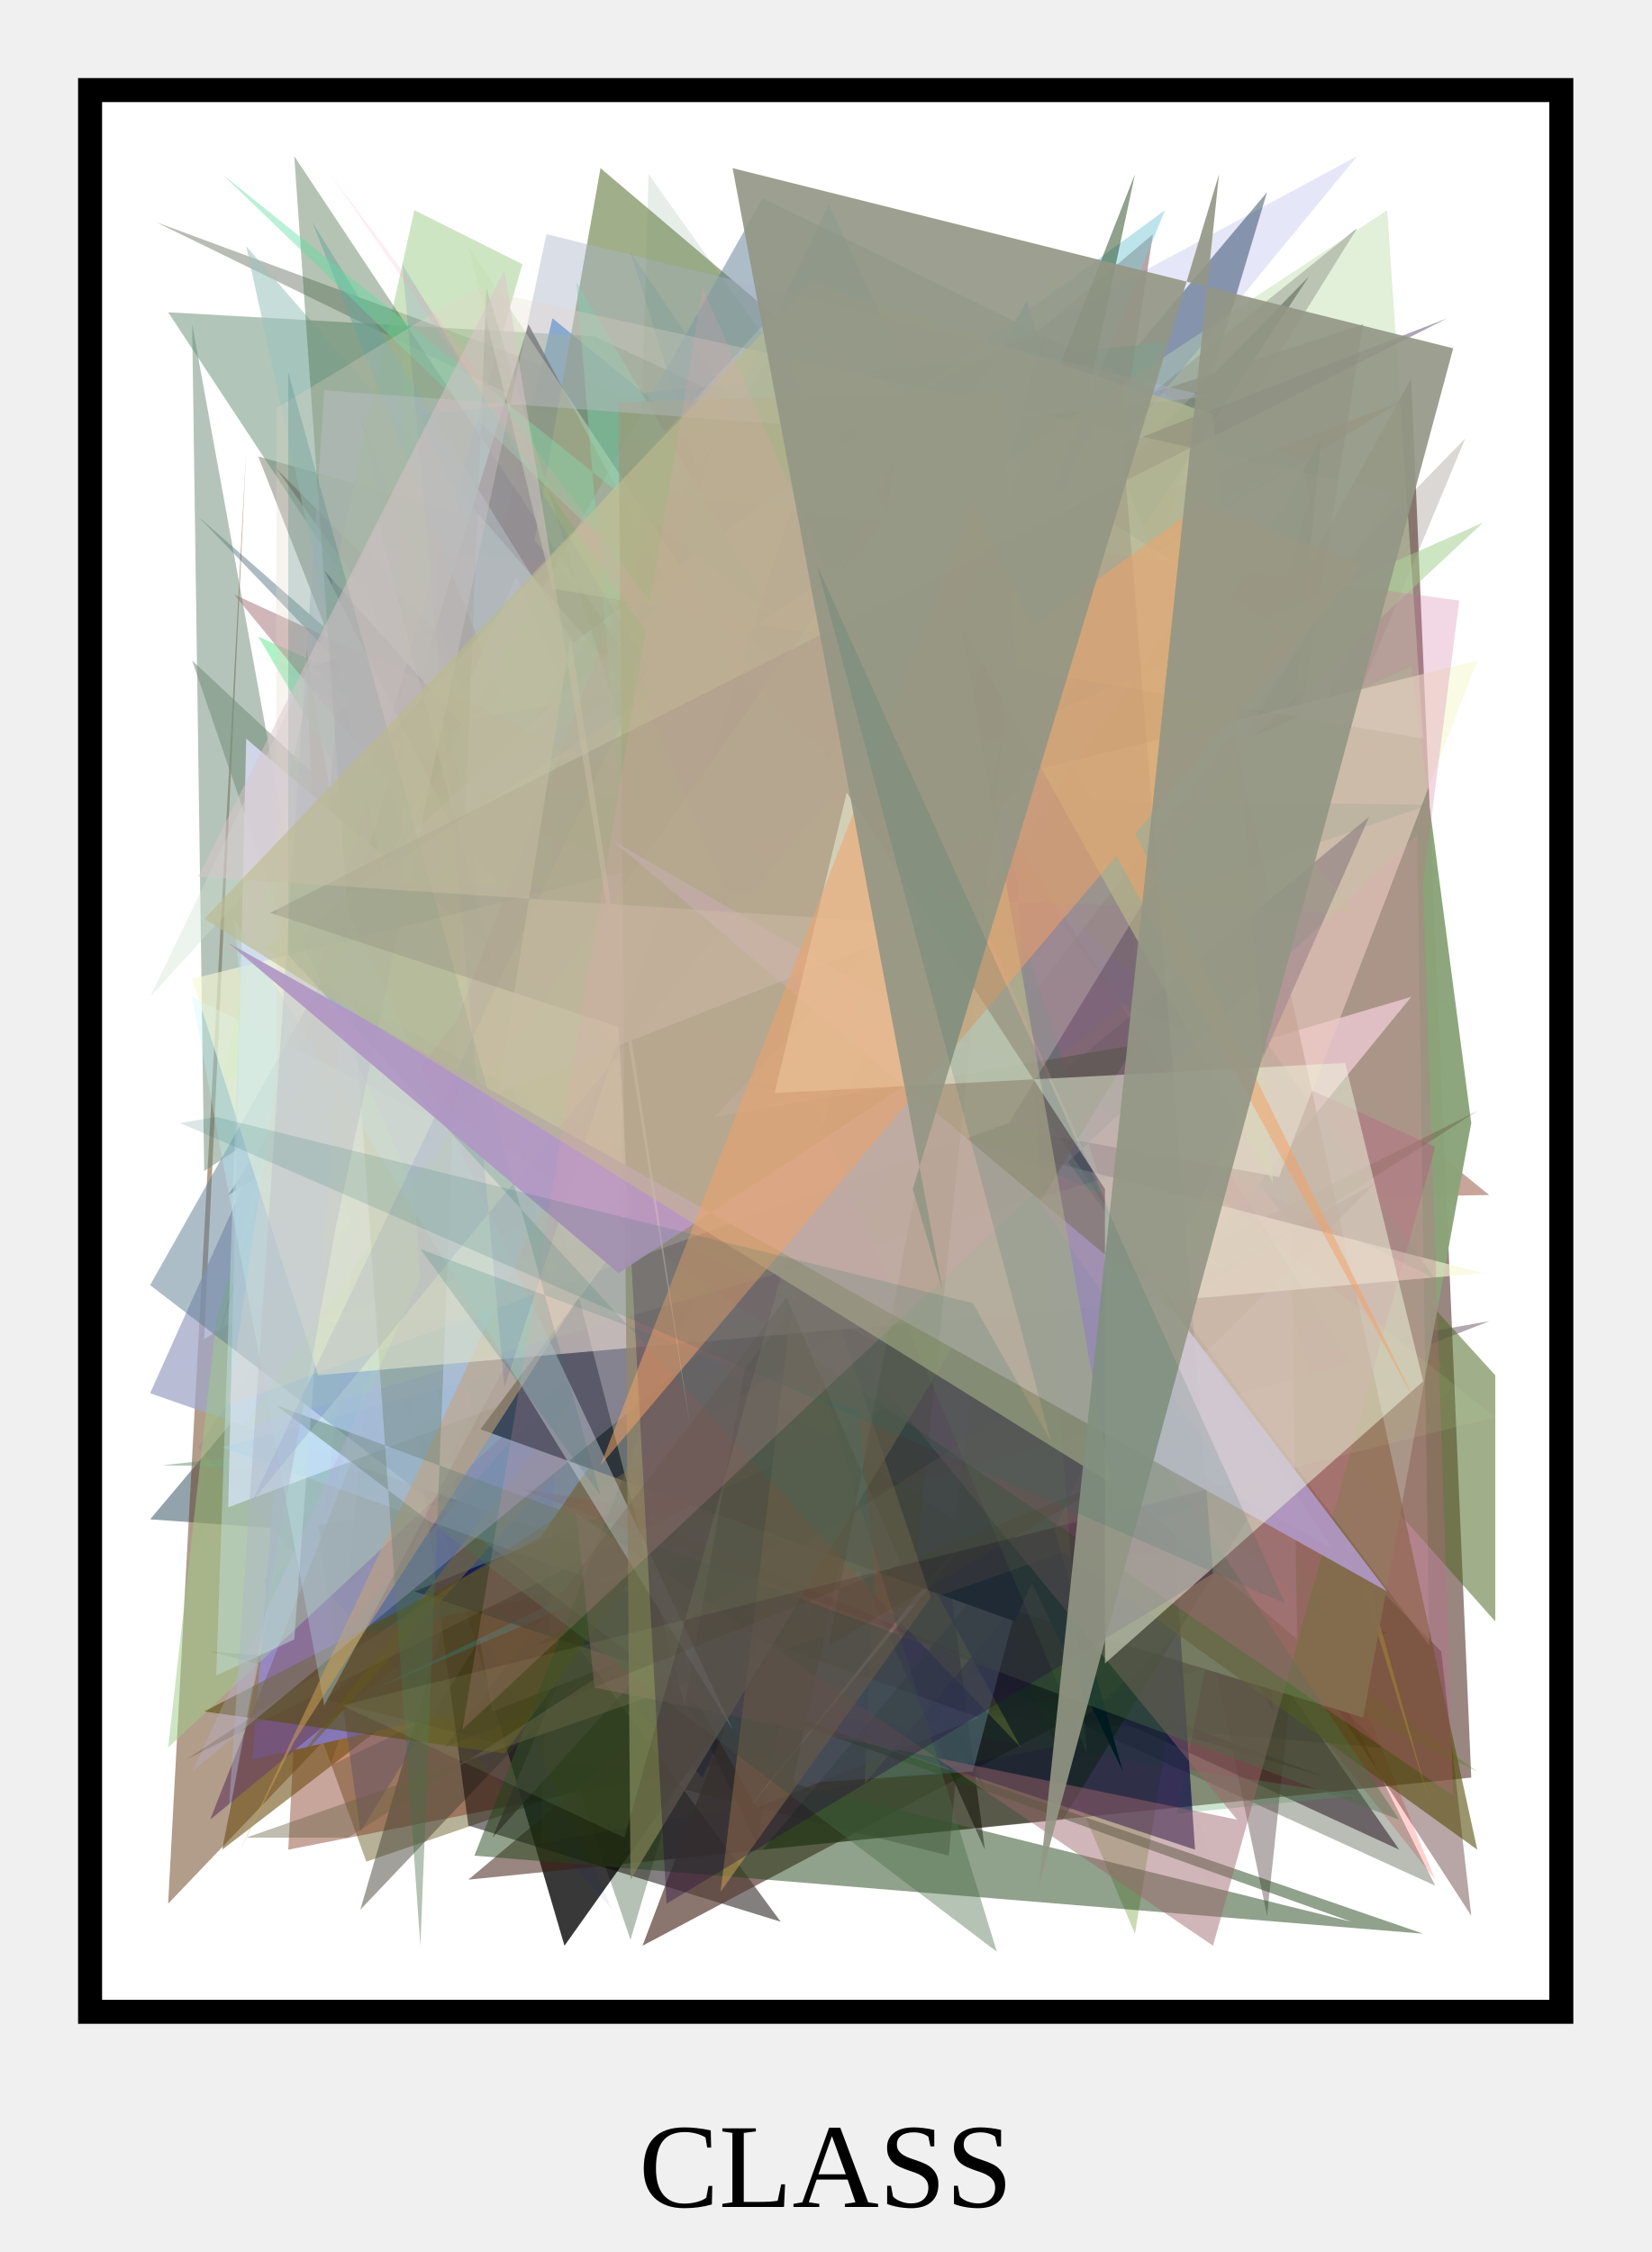
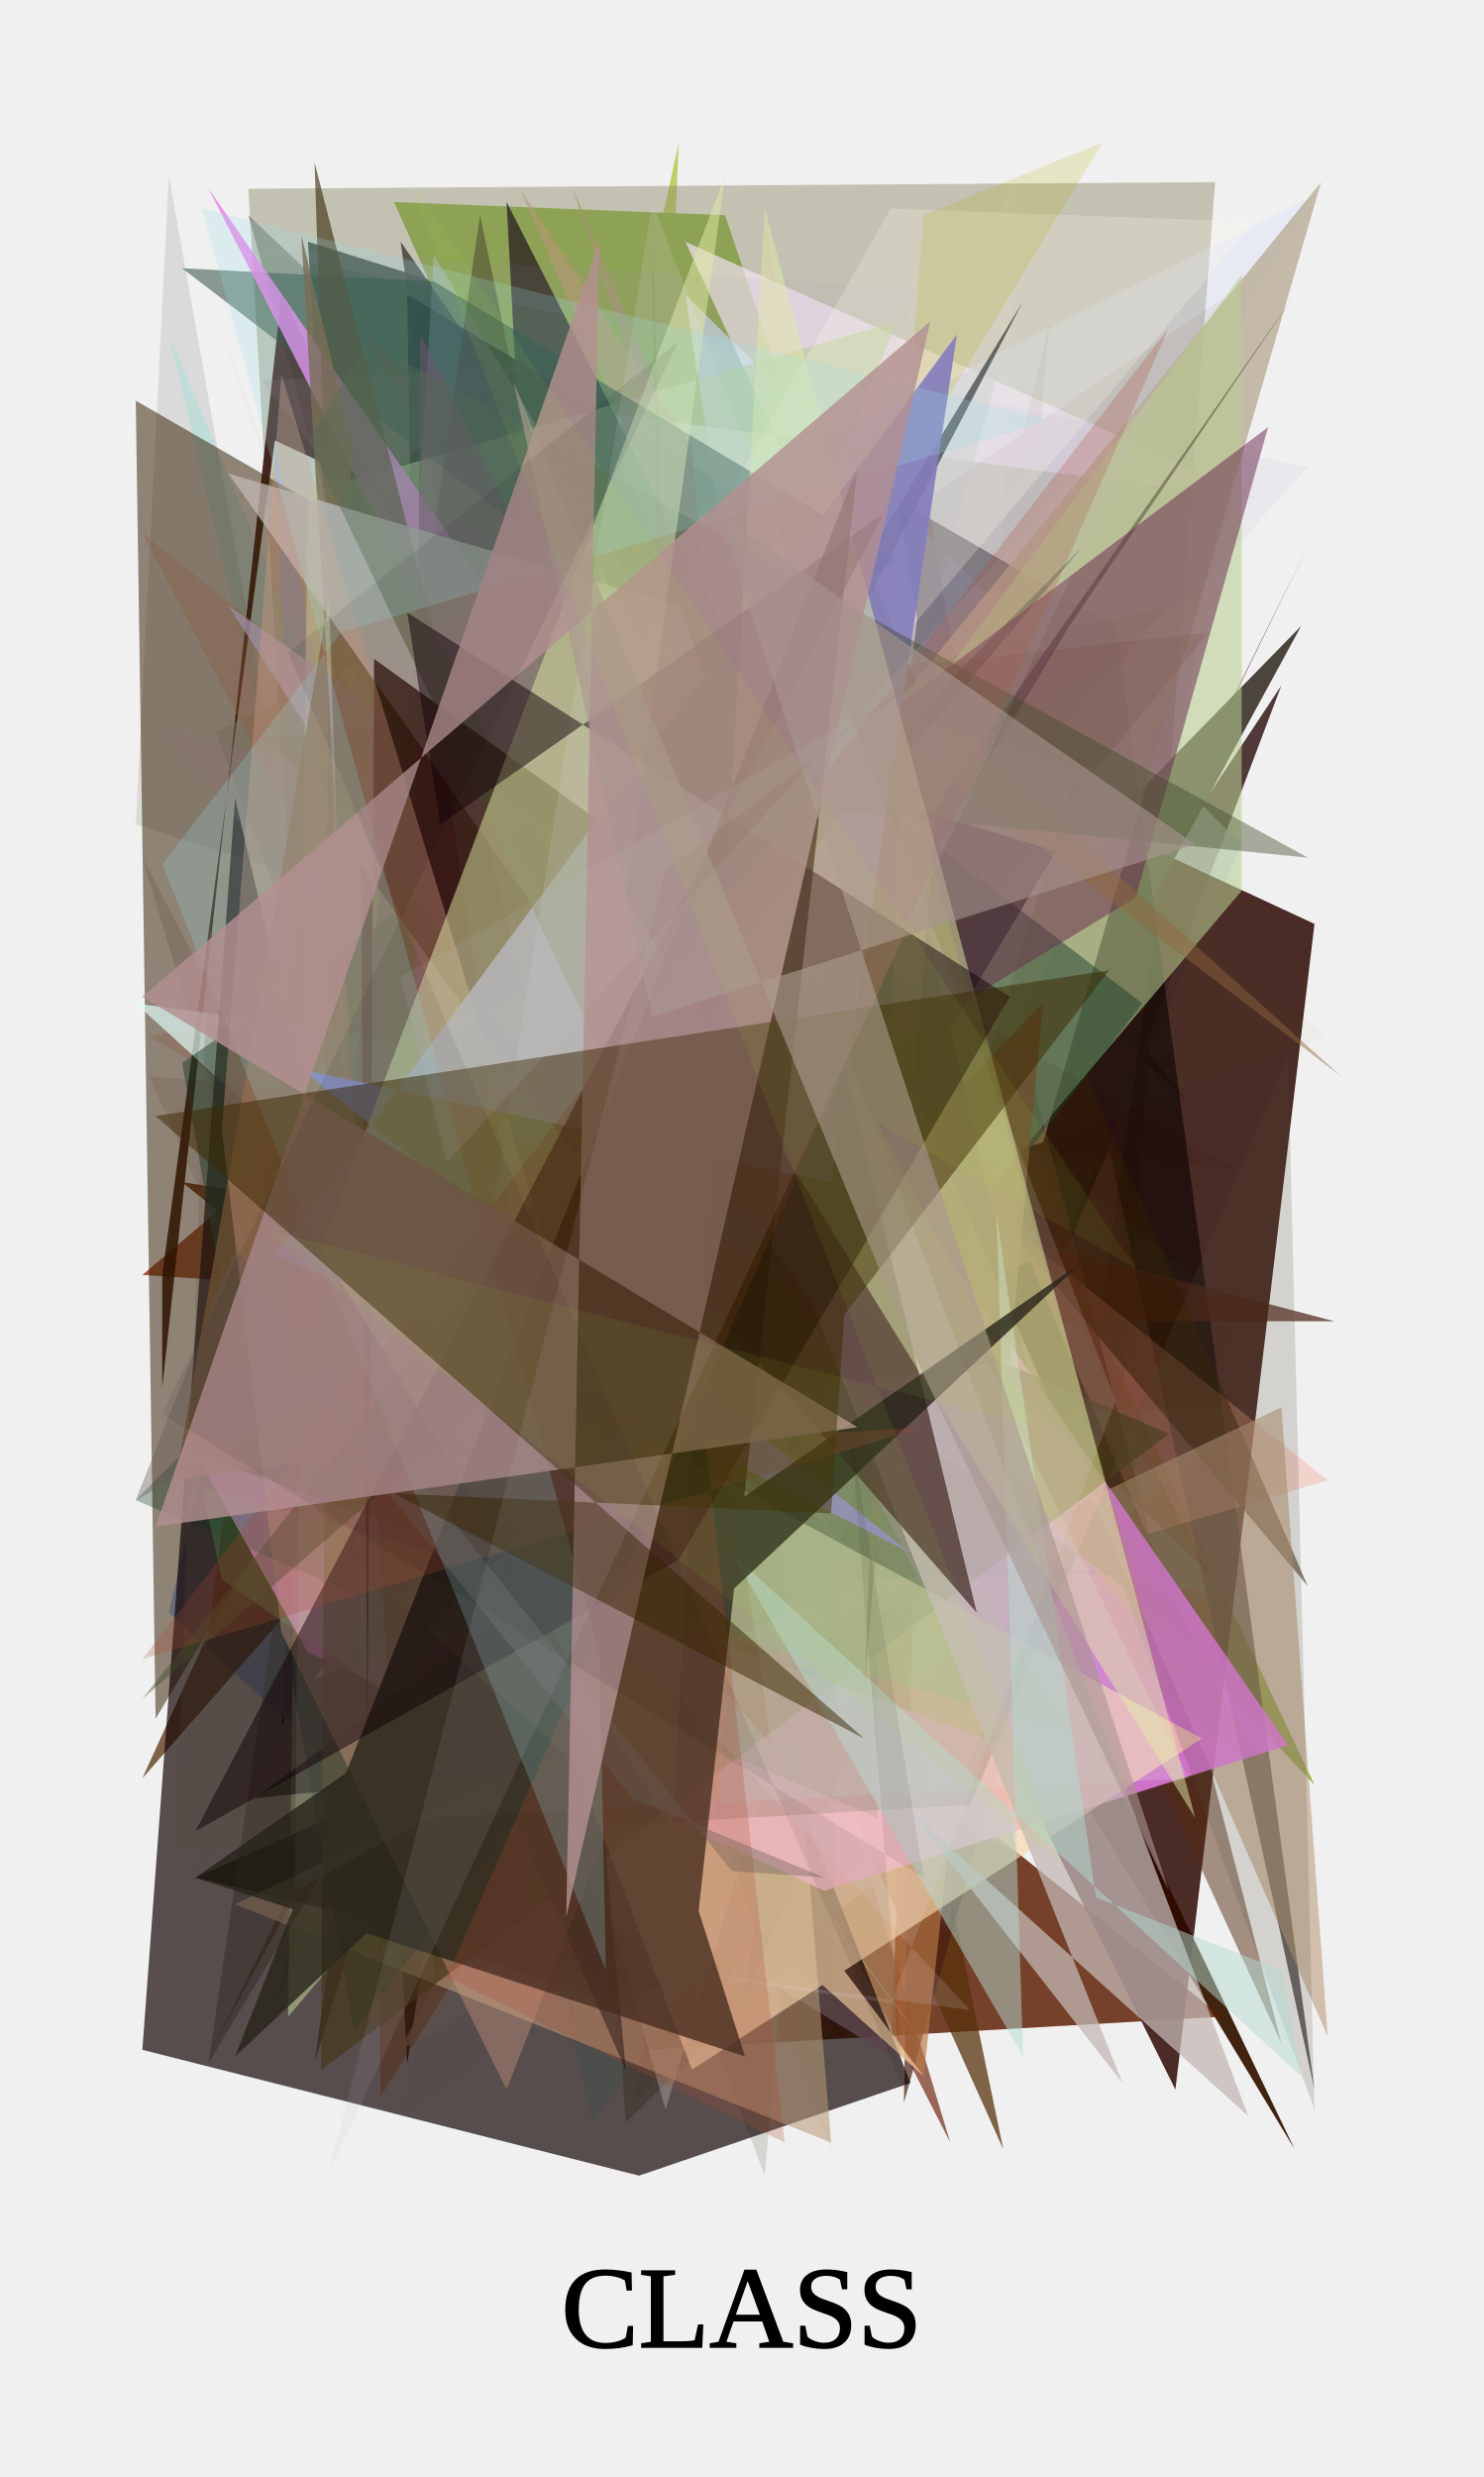
- <svg xmlns="http://www.w3.org/2000/svg" width="275" height="375" viewBox="0 -350 275 375">
+ <svg xmlns="http://www.w3.org/2000/svg" width="896" height="1496" viewBox="0 -1400 896 1496" style="font-size:70;font-family:Poor Richard, Times New Roman;stroke:black;stroke-width:1;fill:none">
  <defs>
</defs>
-   <rect x="15" y="-335" width="245" height="320" stroke="black" stroke-width="4" fill="white" />
-   <path d="M242,-188 L126,-204 L38,-49 L185,-298 L29,-88 L60,-189 Z" stroke-width="0" fill="#63e2f3" fill-opacity="0.02" />
-   <path d="M230,-59 L33,-264 L139,-171 L97,-155 L54,-70 L35,-75 Z" stroke-width="0" fill="#5a7a85" fill-opacity="0.502" />
-   <path d="M88,-67 L110,-125 L44,-87 L61,-40 L99,-53 L229,-110 Z" stroke-width="0" fill="#706431" fill-opacity="0.502" />
-   <path d="M139,-78 L221,-54 L42,-120 L222,-83 L25,-97 L211,-318 Z" stroke-width="0" fill="#294858" fill-opacity="0.502" />
-   <path d="M130,-259 L78,-80 L51,-242 L52,-214 L233,-283 L72,-184 Z" stroke-width="0" fill="#b8441a" fill-opacity="0.71" />
-   <path d="M106,-145 L164,-52 L70,-281 L194,-293 L147,-114 L47,-190 Z" stroke-width="0" fill="#11e9e9" fill-opacity="0.953" />
-   <path d="M48,-42 L231,-78 L99,-149 L248,-151 L163,-220 L56,-194 Z" stroke-width="0" fill="#78270f" fill-opacity="0.416" />
-   <path d="M146,-66 L56,-179 L117,-63 L66,-104 L191,-236 L44,-246 Z" stroke-width="0" fill="#56d1a9" fill-opacity="0.024" />
-   <path d="M170,-93 L135,-189 L34,-127 L41,-275 L28,-33 L155,-166 Z" stroke-width="0" fill="#653914" fill-opacity="0.498" />
-   <path d="M239,-37 L201,-130 L74,-104 L92,-228 L161,-252 L198,-89 Z" stroke-width="0" fill="#fe2b21" fill-opacity="0.208" />
-   <path d="M104,-273 L57,-76 L99,-188 L55,-56 L231,-140 L150,-163 Z" stroke-width="0" fill="#eea380" fill-opacity="0.533" />
-   <path d="M142,-168 L100,-203 L67,-127 L145,-285 L90,-206 L140,-62 Z" stroke-width="0" fill="#0edc3f" fill-opacity="0.137" />
-   <path d="M52,-239 L227,-296 L203,-145 L129,-90 L233,-42 L176,-124 Z" stroke-width="0" fill="#260d24" fill-opacity="0.525" />
-   <path d="M86,-172 L49,-77 L171,-300 L189,-243 L63,-87 L200,-179 Z" stroke-width="0" fill="#15b1ff" fill-opacity="0.639" />
-   <path d="M126,-257 L138,-242 L142,-66 L88,-168 L43,-244 L206,-172 Z" stroke-width="0" fill="#5ce88e" fill-opacity="0.502" />
-   <path d="M26,-313 L192,-232 L43,-274 L114,-93 L239,-36 L118,-279 Z" stroke-width="0" fill="#222814" fill-opacity="0.31" />
-   <path d="M32,-240 L107,-170 L159,-225 L175,-111 L182,-288 L105,-27 Z" stroke-width="0" fill="#899b89" fill-opacity="0.624" />
-   <path d="M92,-297 L131,-265 L172,-182 L117,-54 L49,-125 L52,-126 Z" stroke-width="0" fill="#227fdb" fill-opacity="0.961" />
-   <path d="M81,-75 L46,-129 L218,-122 L69,-153 L179,-132 L202,-237 Z" stroke-width="0" fill="#71c98c" fill-opacity="0.655" />
-   <path d="M67,-196 L208,-233 L54,-160 L154,-226 L171,-145 L37,-42 Z" stroke-width="0" fill="#6b4c10" fill-opacity="0.58" />
-   <path d="M68,-98 L32,-296 L34,-155 L215,-273 L59,-183 L123,-76 Z" stroke-width="0" fill="#6e8c78" fill-opacity="0.51" />
-   <path d="M148,-168 L223,-177 L117,-100 L103,-276 L134,-280 L112,-87 Z" stroke-width="0" fill="#4d1ae3" fill-opacity="0.847" />
-   <path d="M83,-246 L78,-180 L64,-253 L132,-194 L140,-197 L49,-204 Z" stroke-width="0" fill="#3c67cf" fill-opacity="0.239" />
-   <path d="M145,-147 L242,-184 L59,-105 L197,-208 L91,-63 L103,-120 Z" stroke-width="0" fill="#010eb2" fill-opacity="0.678" />
-   <path d="M218,-304 L179,-245 L174,-160 L94,-151 L181,-190 L134,-218 Z" stroke-width="0" fill="#00110f" fill-opacity="0.91" />
-   <path d="M156,-104 L27,-106 L145,-119 L174,-259 L99,-294 L28,-298 Z" stroke-width="0" fill="#648b72" fill-opacity="0.502" />
-   <path d="M187,-287 L80,-189 L166,-83 L152,-156 L220,-277 L200,-73 Z" stroke-width="0" fill="#021314" fill-opacity="0.808" />
-   <path d="M86,-100 L123,-158 L97,-148 L178,-132 L174,-189 L66,-193 Z" stroke-width="0" fill="#99fba5" fill-opacity="0.18" />
-   <path d="M231,-88 L138,-79 L42,-57 L56,-231 L74,-246 L131,-188 Z" stroke-width="0" fill="#8678bd" fill-opacity="0.949" />
-   <path d="M36,-126 L50,-176 L94,-26 L202,-178 L212,-65 L88,-296 Z" stroke-width="0" fill="#000000" fill-opacity="0.78" />
-   <path d="M160,-276 L211,-31 L228,-192 L54,-67 L158,-41 L170,-173 Z" stroke-width="0" fill="#382223" fill-opacity="0.365" />
-   <path d="M192,-311 L109,-241 L245,-31 L240,-75 L46,-272 L161,-111 Z" stroke-width="0" fill="#380000" fill-opacity="0.353" />
-   <path d="M82,-44 L183,-281 L216,-196 L35,-47 L74,-146 L171,-143 Z" stroke-width="0" fill="#6e4762" fill-opacity="0.718" />
-   <path d="M135,-85 L206,-264 L137,-109 L235,-287 L245,-54 L78,-37 Z" stroke-width="0" fill="#3f1b10" fill-opacity="0.529" />
-   <path d="M176,-154 L89,-140 L67,-88 L118,-257 L125,-255 L60,-32 Z" stroke-width="0" fill="#474237" fill-opacity="0.502" />
-   <path d="M203,-35 L88,-148 L119,-213 L165,-186 L185,-34 L149,-236 Z" stroke-width="0" fill="#514733" fill-opacity="0.008" />
-   <path d="M78,-46 L130,-30 L52,-136 L168,-261 L126,-43 L60,-181 Z" stroke-width="0" fill="#0a0000" fill-opacity="0.502" />
-   <path d="M150,-107 L152,-103 L86,-254 L25,-118 L134,-80 L198,-181 Z" stroke-width="0" fill="#a2a7c8" fill-opacity="0.761" />
-   <path d="M138,-123 L145,-207 L134,-172 L65,-141 L65,-110 L196,-179 Z" stroke-width="0" fill="#f0abce" fill-opacity="0.31" />
-   <path d="M58,-86 L73,-258 L226,-244 L129,-50 L153,-58 L244,-277 Z" stroke-width="0" fill="#3f2f27" fill-opacity="0.192" />
-   <path d="M206,-159 L60,-148 L170,-75 L62,-249 L156,-143 L105,-308 Z" stroke-width="0" fill="#2592ed" fill-opacity="0.212" />
-   <path d="M188,-69 L107,-26 L155,-153 L120,-222 L79,-111 L61,-259 Z" stroke-width="0" fill="#583d32" fill-opacity="0.702" />
-   <path d="M226,-51 L141,-64 L60,-281 L102,-94 L209,-115 L196,-48 Z" stroke-width="0" fill="#4c9b5b" fill-opacity="0.29" />
-   <path d="M143,-257 L80,-130 L41,-309 L178,-151 L97,-92 L222,-131 Z" stroke-width="0" fill="#9dc4be" fill-opacity="0.569" />
-   <path d="M62,-180 L226,-312 L60,-45 L53,-96 L248,-130 L82,-65 Z" stroke-width="0" fill="#645267" fill-opacity="0.502" />
-   <path d="M189,-243 L60,-84 L46,-153 L102,-32 L33,-109 L111,-224 Z" stroke-width="0" fill="#0209c5" fill-opacity="0.051" />
-   <path d="M62,-144 L151,-56 L208,-144 L189,-28 L147,-127 L246,-55 Z" stroke-width="0" fill="#4d8900" fill-opacity="0.298" />
-   <path d="M54,-255 L138,-161 L194,-208 L75,-139 L123,-215 L108,-147 Z" stroke-width="0" fill="#05092e" fill-opacity="0.941" />
-   <path d="M208,-166 L249,-121 L249,-80 L89,-260 L100,-322 L146,-283 Z" stroke-width="0" fill="#4c6622" fill-opacity="0.525" />
-   <path d="M238,-50 L214,-136 L144,-53 L147,-129 L187,-175 L219,-112 Z" stroke-width="0" fill="#e0de33" fill-opacity="0.667" />
-   <path d="M45,-170 L94,-234 L131,-93 L56,-77 L180,-218 L80,-167 Z" stroke-width="0" fill="#365e7f" fill-opacity="0.671" />
-   <path d="M145,-199 L193,-91 L126,-95 L227,-64 L245,-163 L235,-239 Z" stroke-width="0" fill="#8ba47a" fill-opacity="0.976" />
-   <path d="M131,-295 L38,-151 L127,-204 L169,-103 L138,-100 L164,-42 Z" stroke-width="0" fill="#140000" fill-opacity="0.502" />
-   <path d="M218,-144 L138,-316 L118,-274 L89,-176 L126,-96 L63,-69 Z" stroke-width="0" fill="#1da8e7" fill-opacity="0.498" />
-   <path d="M77,-230 L170,-59 L124,-107 L69,-85 L199,-42 L185,-249 Z" stroke-width="0" fill="#00003f" fill-opacity="0.639" />
-   <path d="M37,-170 L69,-315 L87,-306 L36,-130 L28,-59 L247,-263 Z" stroke-width="0" fill="#9dcb88" fill-opacity="0.502" />
-   <path d="M38,-99 L41,-227 L216,-77 L215,-146 L163,-214 L134,-135 Z" stroke-width="0" fill="#dfe0fc" fill-opacity="0.796" />
-   <path d="M128,-134 L194,-218 L48,-55 L137,-171 L97,-181 L156,-170 Z" stroke-width="0" fill="#735f3f" fill-opacity="0.651" />
-   <path d="M61,-230 L137,-136 L37,-109 L163,-64 L126,-49 L117,-65 Z" stroke-width="0" fill="#99c8f1" fill-opacity="0.294" />
-   <path d="M124,-48 L235,-184 L52,-130 L137,-131 L90,-192 L199,-143 Z" stroke-width="0" fill="#edefe4" fill-opacity="0.89" />
-   <path d="M177,-47 L127,-42 L172,-96 L229,-153 L89,-76 L212,-104 Z" stroke-width="0" fill="#001b00" fill-opacity="0.42" />
-   <path d="M133,-53 L25,-136 L127,-317 L217,-273 L218,-267 L162,-55 Z" stroke-width="0" fill="#5d7c92" fill-opacity="0.502" />
-   <path d="M175,-59 L242,-119 L144,-303 L234,-134 L97,-229 L90,-43 Z" stroke-width="0" fill="#b4cd00" fill-opacity="0.043" />
-   <path d="M34,-65 L84,-58 L132,-124 L246,-42 L200,-253 L90,-94 Z" stroke-width="0" fill="#554d0a" fill-opacity="0.592" />
-   <path d="M194,-315 L75,-228 L96,-110 L152,-152 L52,-313 L122,-137 Z" stroke-width="0" fill="#7ecad8" fill-opacity="0.502" />
-   <path d="M80,-112 L169,-80 L228,-214 L144,-144 L187,-55 L146,-200 Z" stroke-width="0" fill="#001b20" fill-opacity="0.973" />
-   <path d="M189,-321 L79,-41 L237,-28 L60,-89 L225,-30 L132,-53 Z" stroke-width="0" fill="#23451a" fill-opacity="0.502" />
-   <path d="M206,-47 L99,-69 L96,-98 L202,-26 L239,-159 L39,-251 Z" stroke-width="0" fill="#9d666c" fill-opacity="0.475" />
-   <path d="M114,-66 L63,-263 L25,-184 L129,-298 L217,-243 L124,-122 Z" stroke-width="0" fill="#cee2d1" fill-opacity="0.369" />
-   <path d="M41,-44 L210,-103 L144,-131 L31,-57 L246,-165 L58,-44 Z" stroke-width="0" fill="#685e41" fill-opacity="0.416" />
-   <path d="M67,-214 L183,-278 L159,-97 L92,-140 L92,-219 L54,-97 Z" stroke-width="0" fill="#a36ee9" fill-opacity="0.086" />
-   <path d="M54,-66 L32,-184 L147,-126 L148,-260 L135,-252 L168,-280 Z" stroke-width="0" fill="#befafe" fill-opacity="0.306" />
-   <path d="M155,-84 L124,-177 L49,-60 L40,-42 L149,-274 L120,-35 Z" stroke-width="0" fill="#c89e52" fill-opacity="0.561" />
-   <path d="M233,-47 L46,-116 L166,-25 L81,-302 L70,-26 L49,-324 Z" stroke-width="0" fill="#4a6d48" fill-opacity="0.412" />
-   <path d="M44,-192 L222,-92 L78,-309 L92,-252 L237,-227 L231,-315 Z" stroke-width="0" fill="#c5e0b4" fill-opacity="0.502" />
-   <path d="M222,-79 L156,-209 L164,-165 L43,-241 L188,-192 L125,-166 Z" stroke-width="0" fill="#0a7f25" fill-opacity="0.027" />
-   <path d="M247,-138 L119,-171 L213,-154 L246,-240 L32,-187 L53,-121 Z" stroke-width="0" fill="#f5f9d5" fill-opacity="0.616" />
-   <path d="M50,-194 L69,-152 L70,-137 L32,-55 L191,-186 L114,-253 Z" stroke-width="0" fill="#bcb1df" fill-opacity="0.294" />
-   <path d="M37,-321 L171,-192 L184,-151 L106,-184 L96,-303 L129,-247 Z" stroke-width="0" fill="#5fdca2" fill-opacity="0.427" />
-   <path d="M108,-97 L166,-72 L87,-102 L125,-96 L225,-123 L164,-218 Z" stroke-width="0" fill="#690509" fill-opacity="0.067" />
-   <path d="M243,-250 L237,-203 L242,-51 L68,-170 L76,-180 L110,-268 Z" stroke-width="0" fill="#cd6695" fill-opacity="0.251" />
-   <path d="M40,-186 L39,-197 L122,-62 L58,-198 L49,-77 L36,-71 Z" stroke-width="0" fill="#c4e3e4" fill-opacity="0.447" />
-   <path d="M135,-275 L226,-324 L42,-100 L108,-239 L67,-306 L84,-119 Z" stroke-width="0" fill="#131fbc" fill-opacity="0.11" />
-   <path d="M167,-285 L170,-219 L119,-164 L189,-176 L105,-37 L103,-283 Z" stroke-width="0" fill="#818257" fill-opacity="0.702" />
-   <path d="M54,-285 L38,-47 L56,-146 L91,-311 L201,-284 L149,-278 Z" stroke-width="0" fill="#adb6c6" fill-opacity="0.443" />
-   <path d="M238,-216 L154,-187 L103,-144 L108,-321 L239,-137 L79,-218 Z" stroke-width="0" fill="#709877" fill-opacity="0.169" />
-   <path d="M241,-297 L187,-276 L202,-88 L111,-33 L103,-179 L45,-198 Z" stroke-width="0" fill="#230b3c" fill-opacity="0.373" />
-   <path d="M38,-116 L46,-170 L46,-282 L79,-302 L232,-268 L168,-163 Z" stroke-width="0" fill="#e5d5c7" fill-opacity="0.286" />
-   <path d="M146,-84 L143,-115 L70,-142 L100,-101 L48,-288 L48,-191 Z" stroke-width="0" fill="#106b6c" fill-opacity="0.192" />
-   <path d="M57,-66 L104,-44 L177,-306 L40,-112 L195,-157 L249,-114 Z" stroke-width="0" fill="#bade94" fill-opacity="0.11" />
-   <path d="M103,-138 L161,-176 L102,-210 L196,-131 L231,-85 L38,-193 Z" stroke-width="0" fill="#b097c4" fill-opacity="0.929" />
-   <path d="M164,-269 L181,-58 L85,-287 L67,-292 L67,-203 L226,-198 Z" stroke-width="0" fill="#96e95d" fill-opacity="0.059" />
-   <path d="M152,-85 L167,-228 L138,-76 L186,-104 L74,-59 L131,-134 Z" stroke-width="0" fill="#474327" fill-opacity="0.192" />
-   <path d="M115,-112 L84,-305 L33,-204 L154,-196 L83,-168 L95,-244 Z" stroke-width="0" fill="#dbc4ca" fill-opacity="0.49" />
-   <path d="M185,-103 L34,-197 L135,-303 L202,-281 L212,-153 L160,-246 Z" stroke-width="0" fill="#bbba8d" fill-opacity="0.62" />
-   <path d="M204,-105 L55,-321 L238,-76 L236,-211 L77,-62 L117,-302 Z" stroke-width="0" fill="#efa2b4" fill-opacity="0.18" />
-   <path d="M184,-73 L184,-152 L141,-218 L129,-168 L224,-173 L237,-120 Z" stroke-width="0" fill="#f0f7e0" fill-opacity="0.502" />
-   <path d="M100,-106 L162,-266 L236,-116 L167,-242 L200,-266 L227,-256 Z" stroke-width="0" fill="#f1a268" fill-opacity="0.537" />
-   <path d="M203,-321 L173,-36 L242,-292 L122,-322 L157,-135 L152,-152 Z" stroke-width="0" fill="#939684" fill-opacity="0.906" />
-   <path d="M175,-110 L162,-133 L36,-164 L30,-163 L214,-83 L136,-256 Z" stroke-width="0" fill="#246d68" fill-opacity="0.161" />
-   <text x="137.5" y="12.5" font-size="20.0" fill="black" text-anchor="middle" transform="translate(0,5.0)">CLASS</text>
+   <path d="M366,-946 L246,-154 L194,-1126 L186,-1254 L454,-1170 L338,-474 Z" stroke-width="0" fill="#0b1c18" fill-opacity="0.957" />
+   <path d="M546,-1006 L398,-394 L294,-1066 L174,-786 L470,-618 L698,-538 Z" stroke-width="0" fill="#fcf13c" fill-opacity="0.125" />
+   <path d="M362,-1090 L138,-850 L694,-1250 L150,-282 L466,-1038 L346,-1078 Z" stroke-width="0" fill="#c6053e" fill-opacity="0.004" />
+   <path d="M586,-306 L746,-598 L114,-654 L634,-354 L122,-886 L298,-530 Z" stroke-width="0" fill="#5eaf09" fill-opacity="0.055" />
+   <path d="M450,-794 L782,-102 L214,-1042 L418,-414 L210,-1114 L170,-358 Z" stroke-width="0" fill="#351700" fill-opacity="0.937" />
+   <path d="M482,-1090 L370,-374 L258,-1018 L446,-922 L558,-1114 L642,-598 Z" stroke-width="0" fill="#a90f06" fill-opacity="0.875" />
+   <path d="M330,-614 L190,-154 L306,-982 L474,-1034 L718,-734 L150,-1270 Z" stroke-width="0" fill="#041b0e" fill-opacity="0.404" />
+   <path d="M430,-230 L402,-466 L686,-466 L694,-458 L334,-582 L402,-1050 Z" stroke-width="0" fill="#20c68e" fill-opacity="0.102" />
+   <path d="M330,-678 L198,-882 L718,-754 L390,-846 L410,-1314 L166,-186 Z" stroke-width="0" fill="#9db503" fill-opacity="0.58" />
+   <path d="M738,-182 L110,-686 L450,-634 L318,-414 L290,-1046 L390,-162 Z" stroke-width="0" fill="#5d1d00" fill-opacity="0.824" />
+   <path d="M590,-566 L362,-898 L394,-270 L790,-1070 L458,-394 L242,-386 Z" stroke-width="0" fill="#340000" fill-opacity="0.898" />
+   <path d="M462,-1270 L558,-662 L538,-158 L298,-306 L186,-642 L458,-1002 Z" stroke-width="0" fill="#ffd7e7" fill-opacity="0.847" />
+   <path d="M230,-350 L338,-978 L638,-982 L370,-194 L302,-382 L190,-470 Z" stroke-width="0" fill="#d20452" fill-opacity="0.373" />
+   <path d="M86,-882 L282,-230 L714,-562 L126,-602 L666,-638 L370,-338 Z" stroke-width="0" fill="#722141" fill-opacity="0.145" />
+   <path d="M366,-834 L694,-1146 L338,-298 L466,-278 L242,-122 L450,-1218 Z" stroke-width="0" fill="#cc9f85" fill-opacity="0.035" />
+   <path d="M326,-310 L618,-710 L450,-1118 L338,-742 L638,-626 L774,-986 Z" stroke-width="0" fill="#1f0000" fill-opacity="0.761" />
+   <path d="M498,-466 L226,-594 L134,-614 L402,-538 L534,-590 L398,-118 Z" stroke-width="0" fill="#000000" fill-opacity="0.918" />
+   <path d="M138,-998 L462,-718 L402,-490 L242,-162 L674,-398 L566,-626 Z" stroke-width="0" fill="#fbf7f1" fill-opacity="0.878" />
+   <path d="M458,-946 L574,-622 L170,-734 L330,-1046 L390,-610 L86,-630 Z" stroke-width="0" fill="#862400" fill-opacity="0.741" />
+   <path d="M794,-322 L662,-602 L438,-1270 L238,-1278 L354,-1018 L234,-918 Z" stroke-width="0" fill="#91b848" fill-opacity="1.0" />
+   <path d="M498,-1098 L210,-242 L386,-186 L562,-794 L242,-1254 L374,-290 Z" stroke-width="0" fill="#080a13" fill-opacity="0.847" />
+   <path d="M642,-614 L478,-338 L390,-1086 L214,-1082 L394,-958 L214,-262 Z" stroke-width="0" fill="#c7efc6" fill-opacity="0.761" />
+   <path d="M214,-666 L102,-1294 L82,-902 L234,-854 L158,-354 L242,-630 Z" stroke-width="0" fill="#000203" fill-opacity="0.09" />
+   <path d="M734,-1290 L150,-1286 L178,-810 L346,-598 L378,-118 L666,-398 Z" stroke-width="0" fill="#8b8766" fill-opacity="0.447" />
+   <path d="M350,-702 L346,-178 L166,-1130 L182,-770 L102,-426 L246,-294 Z" stroke-width="0" fill="#98bff6" fill-opacity="0.91" />
+   <path d="M574,-106 L382,-482 L510,-950 L314,-266 L286,-966 L262,-1142 Z" stroke-width="0" fill="#651900" fill-opacity="0.635" />
+   <path d="M690,-586 L462,-1190 L534,-466 L542,-154 L102,-1198 L358,-118 Z" stroke-width="0" fill="#61e9d8" fill-opacity="0.216" />
+   <path d="M130,-166 L502,-918 L346,-1286 L386,-1166 L678,-774 L602,-1034 Z" stroke-width="0" fill="#a3966b" fill-opacity="0.898" />
+   <path d="M414,-706 L458,-938 L218,-1202 L666,-446 L90,-774 L306,-814 Z" stroke-width="0" fill="#ef0b06" fill-opacity="0.122" />
+   <path d="M226,-214 L486,-1078 L246,-1222 L262,-202 L490,-386 L370,-478 Z" stroke-width="0" fill="#0f120d" fill-opacity="0.847" />
+   <path d="M414,-1222 L750,-890 L434,-190 L714,-406 L486,-870 L522,-510 Z" stroke-width="0" fill="#ced8f4" fill-opacity="0.667" />
+   <path d="M510,-674 L370,-1150 L762,-1098 L414,-1254 L558,-942 L682,-310 Z" stroke-width="0" fill="#f3e5f1" fill-opacity="0.682" />
+   <path d="M710,-138 L170,-1222 L98,-562 L98,-630 L166,-1134 L794,-842 Z" stroke-width="0" fill="#2c0700" fill-opacity="0.843" />
+   <path d="M462,-86 L130,-958 L606,-1186 L454,-634 L374,-290 L530,-890 Z" stroke-width="0" fill="#b7bcb1" fill-opacity="0.494" />
+   <path d="M202,-1002 L606,-102 L426,-970 L706,-1034 L86,-326 L126,-414 Z" stroke-width="0" fill="#57310b" fill-opacity="0.737" />
+   <path d="M346,-522 L518,-530 L786,-1022 L266,-490 L734,-438 L306,-1278 Z" stroke-width="0" fill="#39322a" fill-opacity="0.898" />
+   <path d="M794,-138 L674,-1022 L542,-1098 L554,-1026 L450,-194 L670,-706 Z" stroke-width="0" fill="#070000" fill-opacity="0.58" />
+   <path d="M146,-1250 L790,-1118 L118,-370 L310,-570 L250,-282 L554,-1226 Z" stroke-width="0" fill="#9b8abe" fill-opacity="0.082" />
+   <path d="M582,-330 L122,-782 L806,-602 L554,-602 L546,-130 L634,-442 Z" stroke-width="0" fill="#4b1f13" fill-opacity="0.69" />
+   <path d="M614,-1302 L286,-286 L594,-946 L222,-794 L322,-530 L574,-234 Z" stroke-width="0" fill="#fff8f7" fill-opacity="0.047" />
+   <path d="M262,-1246 L210,-354 L314,-438 L794,-1282 L474,-1122 L450,-934 Z" stroke-width="0" fill="#d6defb" fill-opacity="0.278" />
+   <path d="M510,-870 L378,-306 L558,-146 L626,-778 L242,-466 L614,-282 Z" stroke-width="0" fill="#bb7946" fill-opacity="0.655" />
+   <path d="M250,-978 L462,-786 L290,-686 L86,-1078 L802,-506 L226,-334 Z" stroke-width="0" fill="#f89a84" fill-opacity="0.329" />
+   <path d="M94,-362 L82,-1158 L290,-1038 L582,-690 L790,-442 L518,-1070 Z" stroke-width="0" fill="#311c01" fill-opacity="0.514" />
+   <path d="M602,-838 L634,-1206 L382,-130 L634,-390 L754,-1230 L278,-910 Z" stroke-width="0" fill="#6c473e" fill-opacity="0.075" />
+   <path d="M514,-618 L466,-1038 L198,-150 L654,-882 L418,-486 L430,-650 Z" stroke-width="0" fill="#b6f4eb" fill-opacity="0.067" />
+   <path d="M474,-750 L466,-530 L462,-742 L82,-794 L498,-414 L554,-682 Z" stroke-width="0" fill="#e0fef9" fill-opacity="0.678" />
+   <path d="M722,-406 L622,-638 L214,-470 L418,-518 L534,-710 L254,-770 Z" stroke-width="0" fill="#1a0c02" fill-opacity="0.847" />
+   <path d="M630,-710 L798,-1290 L326,-710 L294,-518 L558,-166 L238,-602 Z" stroke-width="0" fill="#b8a993" fill-opacity="0.761" />
+   <path d="M550,-142 L290,-802 L306,-218 L142,-918 L86,-162 L386,-86 Z" stroke-width="0" fill="#0f0100" fill-opacity="0.678" />
+   <path d="M622,-754 L774,-166 L458,-854 L426,-402 L214,-1114 L230,-134 Z" stroke-width="0" fill="#552b14" fill-opacity="0.494" />
+   <path d="M542,-1206 L294,-622 L750,-1234 L750,-862 L174,-182 L186,-1102 Z" stroke-width="0" fill="#bacd92" fill-opacity="0.576" />
+   <path d="M370,-442 L202,-506 L494,-390 L190,-274 L354,-474 L682,-450 Z" stroke-width="0" fill="#080d2b" fill-opacity="0.969" />
+   <path d="M638,-498 L118,-266 L402,-198 L138,-562 L486,-606 L550,-886 Z" stroke-width="0" fill="#0c0007" fill-opacity="0.996" />
+   <path d="M602,-818 L390,-718 L574,-682 L330,-202 L250,-978 L386,-218 Z" stroke-width="0" fill="#ae4e63" fill-opacity="0.043" />
+   <path d="M402,-126 L650,-934 L514,-978 L758,-1266 L538,-1274 L230,-730 Z" stroke-width="0" fill="#fffdec" fill-opacity="0.231" />
+   <path d="M314,-1178 L198,-1086 L578,-406 L94,-962 L378,-886 L158,-1170 Z" stroke-width="0" fill="#9f667c" fill-opacity="0.149" />
+   <path d="M418,-1130 L314,-1286 L802,-170 L774,-550 L142,-250 L502,-106 Z" stroke-width="0" fill="#b99878" fill-opacity="0.573" />
+   <path d="M214,-174 L690,-794 L110,-1238 L262,-1230 L542,-1062 L110,-758 Z" stroke-width="0" fill="#1a3c2c" fill-opacity="0.486" />
+   <path d="M126,-154 L290,-1270 L482,-346 L278,-502 L782,-1222 L646,-1022 Z" stroke-width="0" fill="#2b231c" fill-opacity="0.388" />
+   <path d="M606,-346 L118,-522 L186,-402 L498,-258 L778,-346 L126,-1286 Z" stroke-width="0" fill="#eb7fea" fill-opacity="0.824" />
+   <path d="M138,-1034 L466,-806 L190,-386 L466,-474 L242,-1006 L506,-466 Z" stroke-width="0" fill="#9b8b9c" fill-opacity="0.792" />
+   <path d="M638,-886 L450,-942 L618,-1218 L330,-666 L378,-150 L302,-322 Z" stroke-width="0" fill="#03090f" fill-opacity="0.533" />
+   <path d="M458,-866 L290,-750 L554,-610 L154,-314 L358,-334 L454,-1014 Z" stroke-width="0" fill="#0c0b06" fill-opacity="0.686" />
+   <path d="M530,-302 L82,-494 L654,-1070 L286,-634 L362,-790 L530,-542 Z" stroke-width="0" fill="#002a14" fill-opacity="0.302" />
+   <path d="M374,-918 L546,-230 L318,-234 L282,-1078 L282,-758 L738,-614 Z" stroke-width="0" fill="#58dcbb" fill-opacity="0.02" />
+   <path d="M158,-954 L470,-702 L730,-450 L526,-838 L114,-266 L730,-1018 Z" stroke-width="0" fill="#643a03" fill-opacity="0.129" />
+   <path d="M194,-150 L706,-534 L346,-690 L190,-1302 L222,-334 L198,-986 Z" stroke-width="0" fill="#443418" fill-opacity="0.655" />
+   <path d="M686,-858 L214,-570 L438,-826 L254,-1198 L250,-754 L766,-1142 Z" stroke-width="0" fill="#67294d" fill-opacity="0.514" />
+   <path d="M738,-1050 L274,-742 L770,-322 L366,-1014 L458,-454 L658,-870 Z" stroke-width="0" fill="#9e8e56" fill-opacity="0.059" />
+   <path d="M726,-350 L378,-538 L238,-434 L558,-146 L278,-518 L418,-150 Z" stroke-width="0" fill="#f9d6ad" fill-opacity="0.635" />
+   <path d="M718,-326 L258,-302 L178,-258 L182,-674 L466,-346 L362,-1058 Z" stroke-width="0" fill="#dee8ea" fill-opacity="0.204" />
+   <path d="M394,-1258 L410,-794 L206,-490 L90,-750 L746,-694 L398,-894 Z" stroke-width="0" fill="#290000" fill-opacity="0.075" />
+   <path d="M230,-694 L166,-606 L214,-406 L534,-366 L762,-550 L382,-542 Z" stroke-width="0" fill="#c2f9dc" fill-opacity="0.024" />
+   <path d="M546,-978 L522,-378 L570,-966 L810,-750 L474,-1006 L522,-1022 Z" stroke-width="0" fill="#936740" fill-opacity="0.463" />
+   <path d="M234,-390 L182,-1258 L214,-1126 L106,-506 L610,-578 L630,-794 Z" stroke-width="0" fill="#704e2f" fill-opacity="0.824" />
+   <path d="M134,-446 L238,-374 L334,-490 L266,-958 L646,-354 L122,-502 Z" stroke-width="0" fill="#71f87f" fill-opacity="0.176" />
+   <path d="M510,-1066 L694,-414 L506,-630 L558,-1270 L666,-1314 L150,-462 Z" stroke-width="0" fill="#b5ae04" fill-opacity="0.18" />
+   <path d="M126,-838 L106,-282 L586,-310 L778,-762 L794,-126 L678,-442 Z" stroke-width="0" fill="#524c37" fill-opacity="0.184" />
+   <path d="M678,-142 L490,-614 L138,-1114 L410,-1034 L754,-122 L550,-306 Z" stroke-width="0" fill="#c4b8b5" fill-opacity="0.741" />
+   <path d="M602,-666 L662,-254 L774,-210 L786,-146 L442,-462 L618,-158 Z" stroke-width="0" fill="#b4d9d0" fill-opacity="0.502" />
+   <path d="M218,-878 L222,-350 L226,-1002 L498,-806 L590,-426 L322,-734 Z" stroke-width="0" fill="#2c0e06" fill-opacity="0.722" />
+   <path d="M134,-718 L170,-1174 L434,-306 L446,-498 L306,-138 L170,-414 Z" stroke-width="0" fill="#d59e87" fill-opacity="0.361" />
+   <path d="M182,-754 L502,-686 L578,-1198 L166,-642 L362,-558 L550,-462 Z" stroke-width="0" fill="#847dbd" fill-opacity="0.91" />
+   <path d="M186,-1134 L222,-1194 L790,-882 L510,-910 L86,-374 L414,-658 Z" stroke-width="0" fill="#404828" fill-opacity="0.416" />
+   <path d="M514,-998 L502,-98 L126,-1222 L346,-618 L474,-654 L802,-774 Z" stroke-width="0" fill="#368210" fill-opacity="0.027" />
+   <path d="M462,-1274 L722,-302 L378,-858 L438,-1294 L194,-646 L406,-294 Z" stroke-width="0" fill="#e1eaa8" fill-opacity="0.502" />
+   <path d="M538,-190 L322,-222 L586,-186 L274,-522 L394,-1278 L674,-554 Z" stroke-width="0" fill="#e9e0f0" fill-opacity="0.141" />
+   <path d="M118,-266 L654,-638 L142,-158 L518,-1118 L422,-246 L450,-158 Z" stroke-width="0" fill="#262418" fill-opacity="0.792" />
+   <path d="M266,-902 L534,-1090 L118,-294 L410,-458 L610,-798 L246,-1030 Z" stroke-width="0" fill="#120008" fill-opacity="0.49" />
+   <path d="M426,-530 L474,-106 L270,-206 L706,-1202 L86,-398 L558,-538 Z" stroke-width="0" fill="#aa4c31" fill-opacity="0.247" />
+   <path d="M82,-494 L190,-554 L382,-314 L498,-266 L442,-270 L142,-646 Z" stroke-width="0" fill="#685955" fill-opacity="0.373" />
+   <path d="M362,-402 L122,-1274 L634,-1146 L206,-1018 L98,-878 L366,-210 Z" stroke-width="0" fill="#99e0eb" fill-opacity="0.22" />
+   <path d="M562,-1206 L86,-798 L518,-538 L94,-478 L362,-1254 L342,-242 Z" stroke-width="0" fill="#b39091" fill-opacity="0.816" />
+   <path d="M522,-350 L94,-726 L670,-814 L510,-606 L502,-486 L238,-498 Z" stroke-width="0" fill="#3b2600" fill-opacity="0.502" />
+   <path d="M554,-578 L706,-258 L434,-1090 L722,-890 L394,-786 L310,-1170 Z" stroke-width="0" fill="#a89490" fill-opacity="0.6" />
+   <path d="M502,-426 L318,-990 L470,-1034 L438,-226 L654,-454 L310,-706 Z" stroke-width="0" fill="#243dac" fill-opacity="0.0" />
+   <path d="M530,-722 L686,-634 L246,-1294 L642,-274 L158,-658 L626,-538 Z" stroke-width="0" fill="#b5ef39" fill-opacity="0.075" />
+   <path d="M174,-1006 L410,-1194 L98,-546 L558,-266 L514,-534 L546,-138 Z" stroke-width="0" fill="#080303" fill-opacity="0.075" />
+   <path d="M270,-698 L242,-810 L550,-986 L402,-874 L198,-86 L702,-1170 Z" stroke-width="0" fill="#c7bdc1" fill-opacity="0.114" />
+   <text x="448.0" y="0" font-size="70.0" fill="black" text-anchor="middle" transform="translate(0,17.5)">CLASS</text>
</svg>
